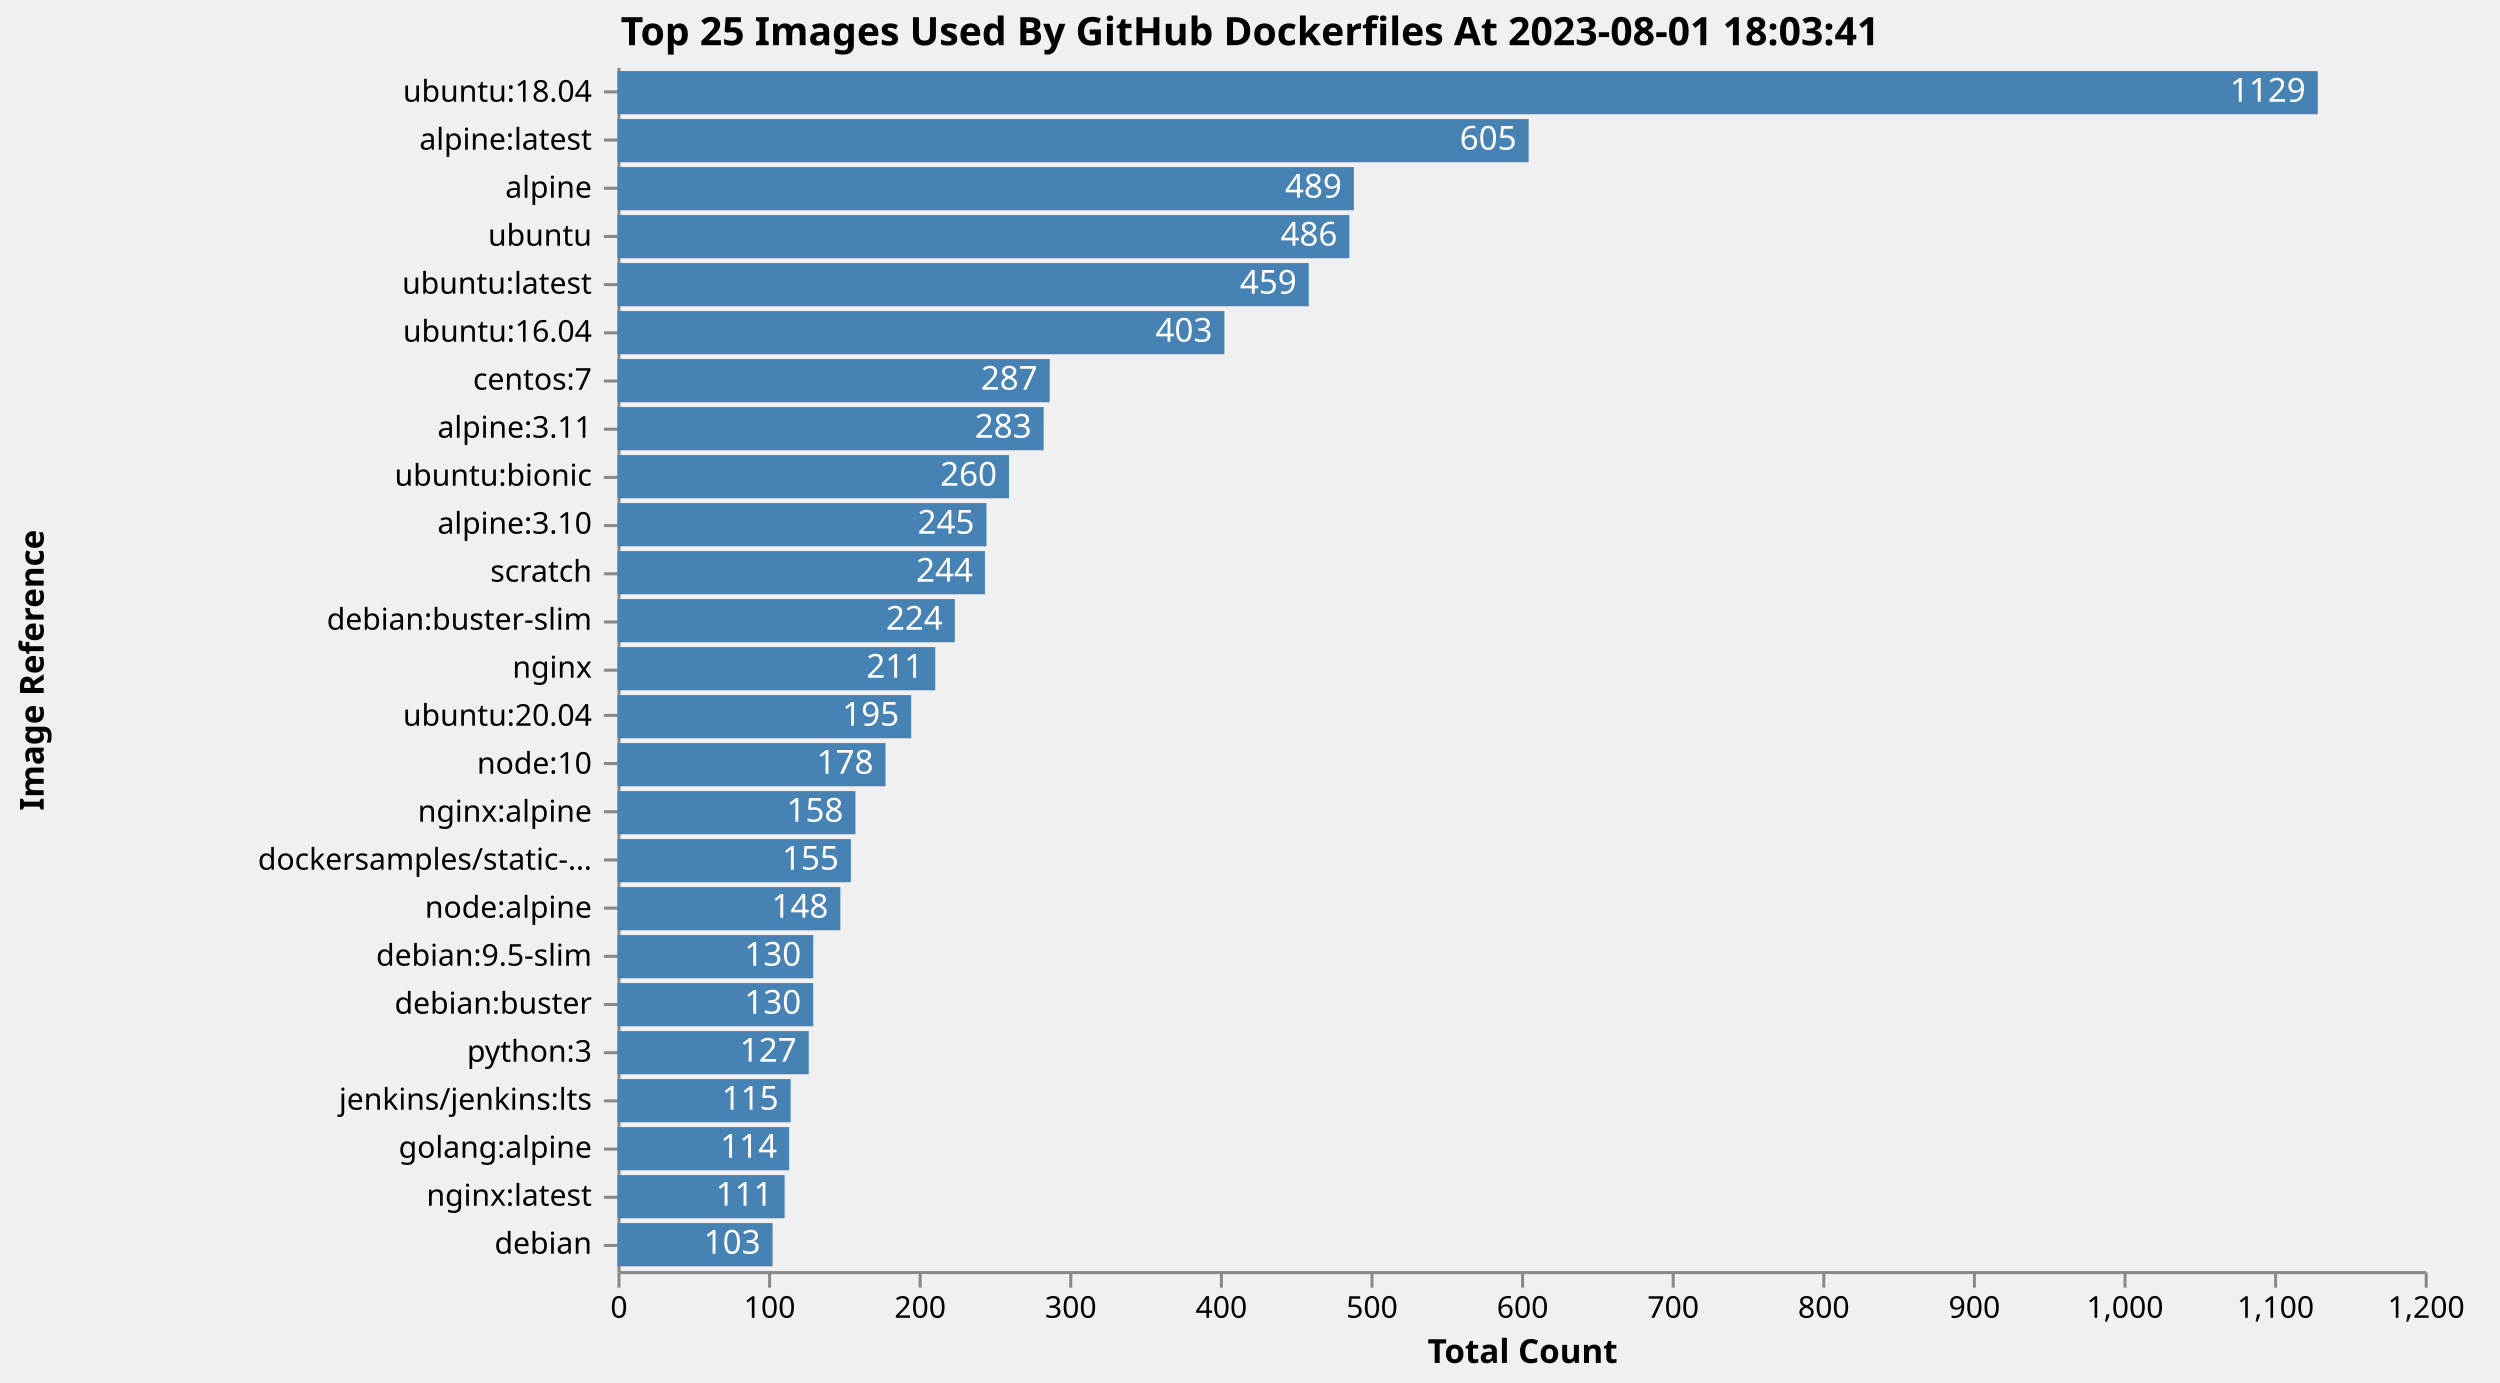
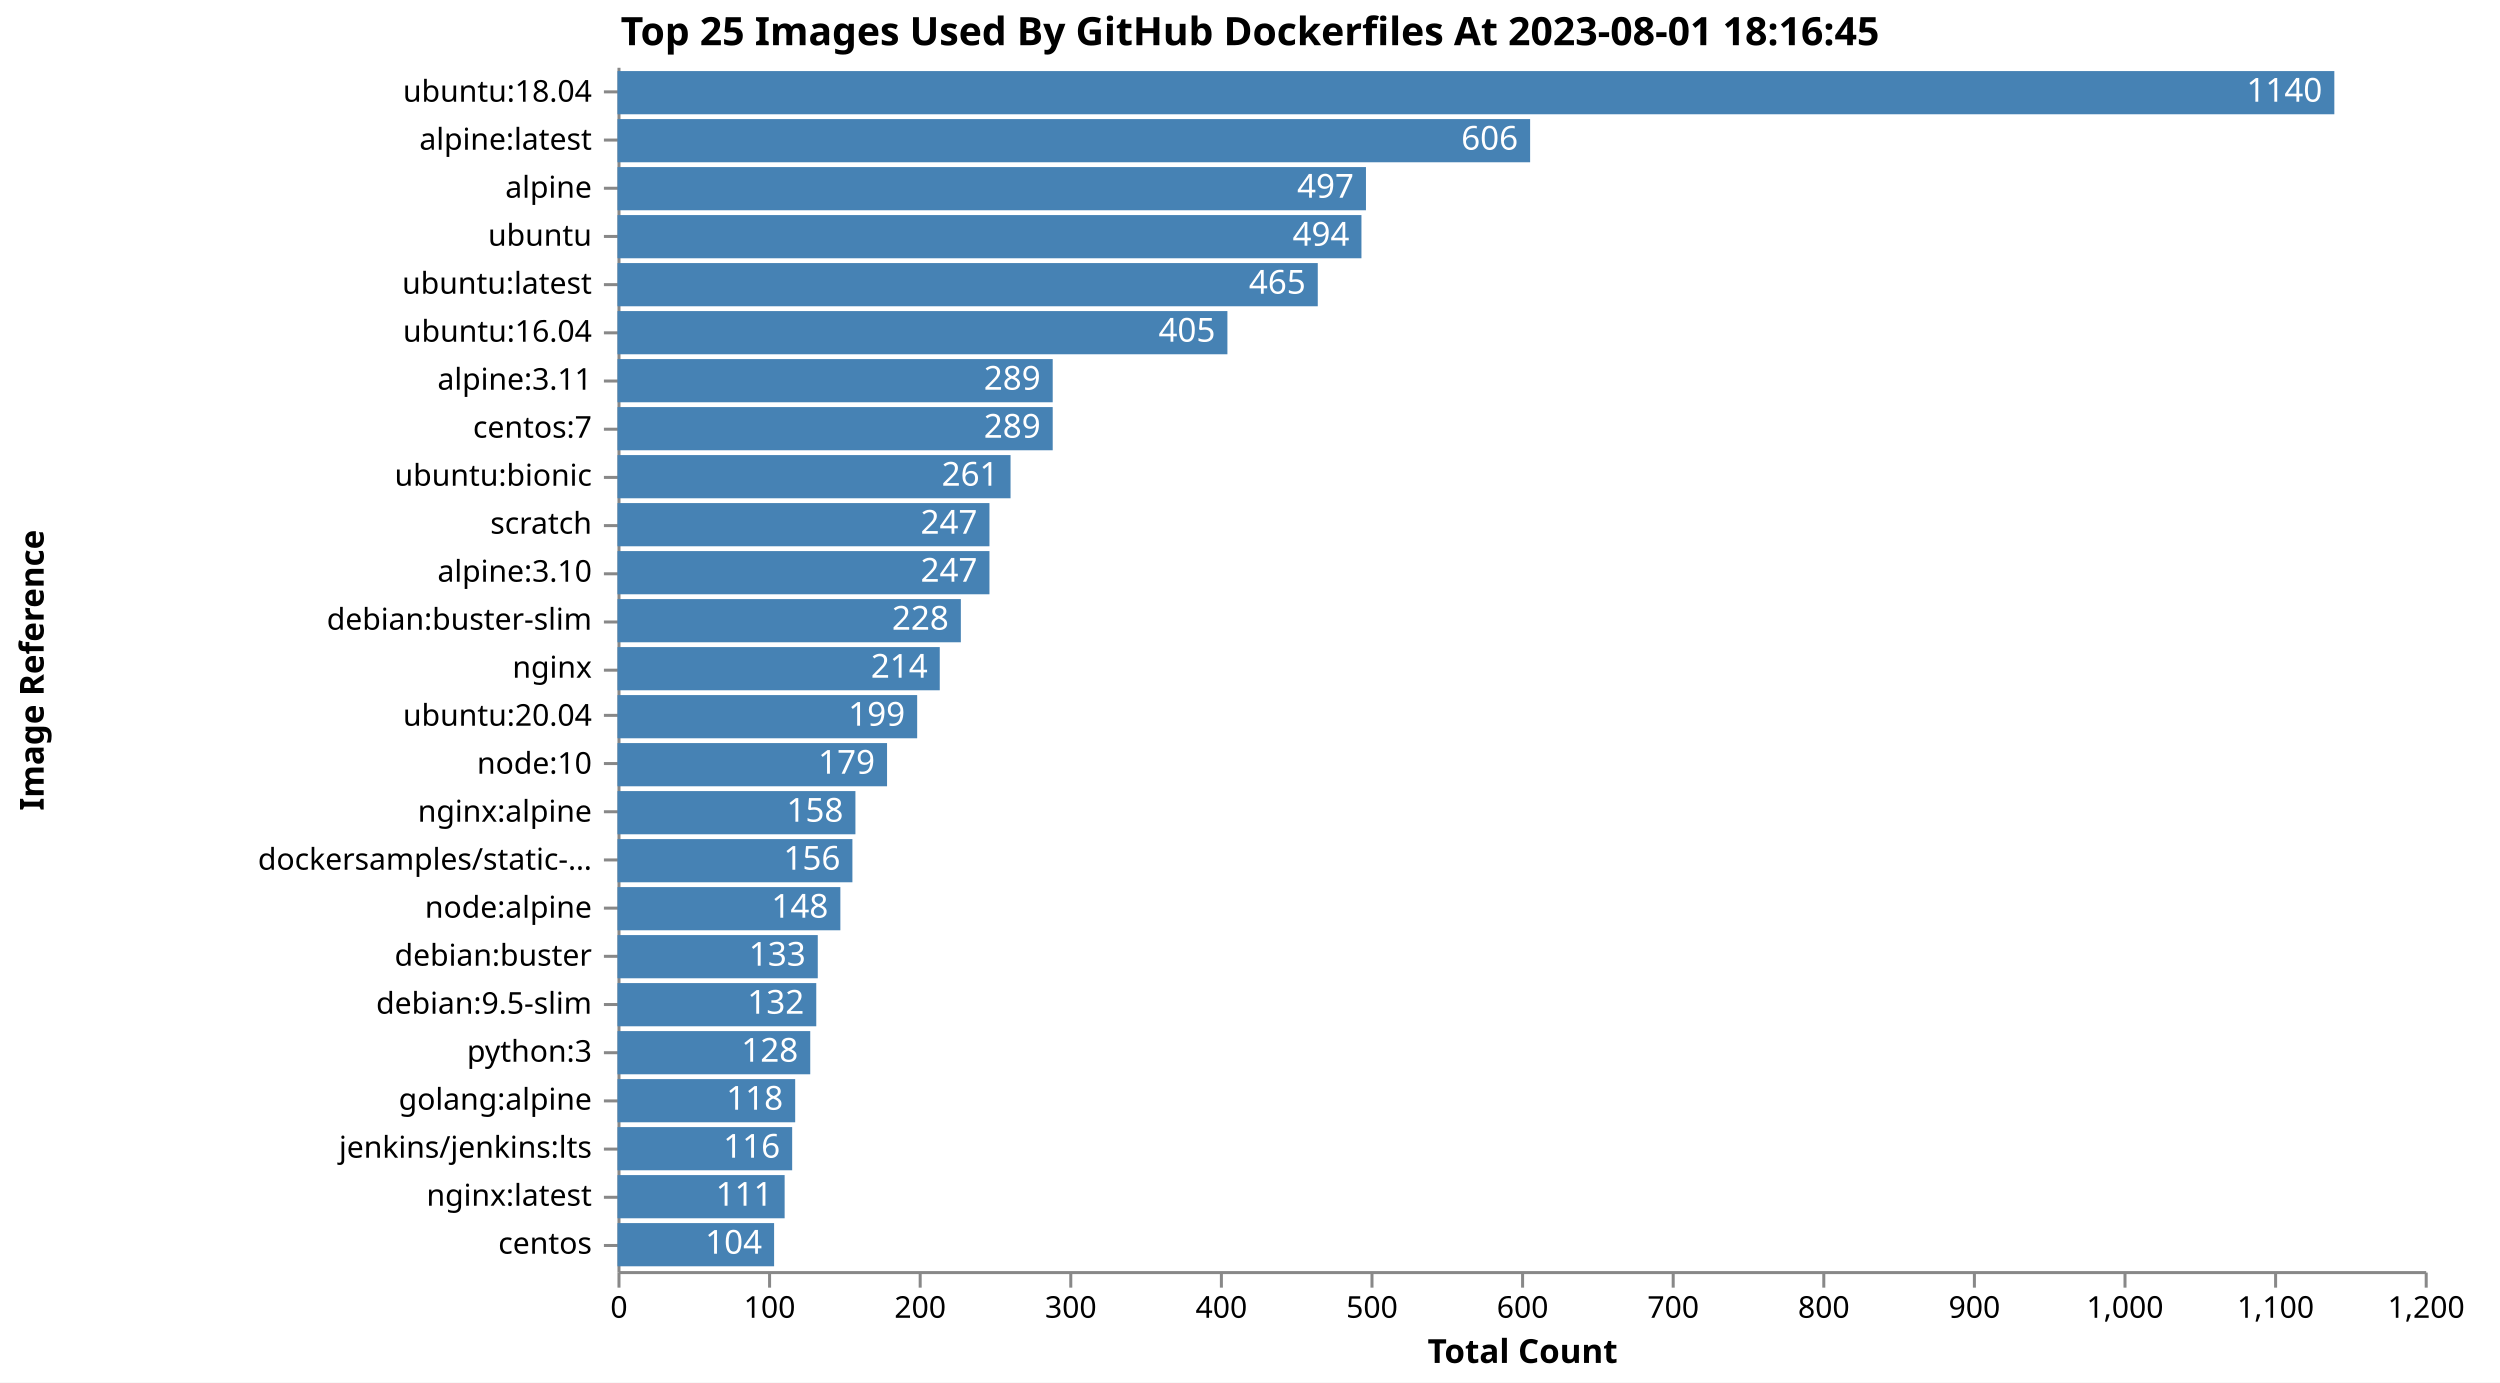
<svg xmlns="http://www.w3.org/2000/svg" version="1.1" class="marks" width="830" height="459" viewBox="0 0 830 459">
+   <rect width="830" height="459" fill="white" />
  <g fill="none" stroke-miterlimit="10" transform="translate(205,22)">
    <g class="mark-group role-frame root" role="graphics-object" aria-roledescription="group mark container">
      <g transform="translate(0,0)">
        <path class="background" aria-hidden="true" d="M0,0h600v400h-600Z" />
        <g>
-           <g class="mark-group role-axis" role="graphics-symbol" aria-roledescription="axis" aria-label="Y-axis titled 'Image Reference' for a discrete scale with 25 values: ubuntu:18.04, alpine:latest, alpine, ubuntu, ubuntu:latest, ending with debian">
+           <g class="mark-group role-axis" role="graphics-symbol" aria-roledescription="axis" aria-label="Y-axis titled 'Image Reference' for a discrete scale with 25 values: ubuntu:18.04, alpine:latest, alpine, ubuntu, ubuntu:latest, ending with centos">
            <g transform="translate(0.5,0.5)">
              <path class="background" aria-hidden="true" d="M0,0h0v0h0Z" pointer-events="none" />
              <g>
                <g class="mark-rule role-axis-tick" pointer-events="none">
                  <line transform="translate(0,8)" x2="-5" y2="0" stroke="#888" stroke-width="1" opacity="1" />
                  <line transform="translate(0,24)" x2="-5" y2="0" stroke="#888" stroke-width="1" opacity="1" />
                  <line transform="translate(0,40)" x2="-5" y2="0" stroke="#888" stroke-width="1" opacity="1" />
                  <line transform="translate(0,56)" x2="-5" y2="0" stroke="#888" stroke-width="1" opacity="1" />
                  <line transform="translate(0,72)" x2="-5" y2="0" stroke="#888" stroke-width="1" opacity="1" />
                  <line transform="translate(0,88)" x2="-5" y2="0" stroke="#888" stroke-width="1" opacity="1" />
                  <line transform="translate(0,104)" x2="-5" y2="0" stroke="#888" stroke-width="1" opacity="1" />
                  <line transform="translate(0,120)" x2="-5" y2="0" stroke="#888" stroke-width="1" opacity="1" />
                  <line transform="translate(0,136)" x2="-5" y2="0" stroke="#888" stroke-width="1" opacity="1" />
                  <line transform="translate(0,152)" x2="-5" y2="0" stroke="#888" stroke-width="1" opacity="1" />
                  <line transform="translate(0,168)" x2="-5" y2="0" stroke="#888" stroke-width="1" opacity="1" />
                  <line transform="translate(0,184)" x2="-5" y2="0" stroke="#888" stroke-width="1" opacity="1" />
                  <line transform="translate(0,200)" x2="-5" y2="0" stroke="#888" stroke-width="1" opacity="1" />
                  <line transform="translate(0,215)" x2="-5" y2="0" stroke="#888" stroke-width="1" opacity="1" />
                  <line transform="translate(0,231)" x2="-5" y2="0" stroke="#888" stroke-width="1" opacity="1" />
                  <line transform="translate(0,247)" x2="-5" y2="0" stroke="#888" stroke-width="1" opacity="1" />
                  <line transform="translate(0,263)" x2="-5" y2="0" stroke="#888" stroke-width="1" opacity="1" />
                  <line transform="translate(0,279)" x2="-5" y2="0" stroke="#888" stroke-width="1" opacity="1" />
                  <line transform="translate(0,295)" x2="-5" y2="0" stroke="#888" stroke-width="1" opacity="1" />
                  <line transform="translate(0,311)" x2="-5" y2="0" stroke="#888" stroke-width="1" opacity="1" />
                  <line transform="translate(0,327)" x2="-5" y2="0" stroke="#888" stroke-width="1" opacity="1" />
                  <line transform="translate(0,343)" x2="-5" y2="0" stroke="#888" stroke-width="1" opacity="1" />
                  <line transform="translate(0,359)" x2="-5" y2="0" stroke="#888" stroke-width="1" opacity="1" />
                  <line transform="translate(0,375)" x2="-5" y2="0" stroke="#888" stroke-width="1" opacity="1" />
                  <line transform="translate(0,391)" x2="-5" y2="0" stroke="#888" stroke-width="1" opacity="1" />
                </g>
                <g class="mark-text role-axis-label" pointer-events="none">
                  <text text-anchor="end" transform="translate(-9,11.26494)" font-family="sans-serif" font-size="10px" fill="#000" opacity="1">ubuntu:18.04</text>
                  <text text-anchor="end" transform="translate(-9,27.2012)" font-family="sans-serif" font-size="10px" fill="#000" opacity="1">alpine:latest</text>
                  <text text-anchor="end" transform="translate(-9,43.13745)" font-family="sans-serif" font-size="10px" fill="#000" opacity="1">alpine</text>
                  <text text-anchor="end" transform="translate(-9,59.07371)" font-family="sans-serif" font-size="10px" fill="#000" opacity="1">ubuntu</text>
                  <text text-anchor="end" transform="translate(-9,75.00996)" font-family="sans-serif" font-size="10px" fill="#000" opacity="1">ubuntu:latest</text>
                  <text text-anchor="end" transform="translate(-9,90.94622)" font-family="sans-serif" font-size="10px" fill="#000" opacity="1">ubuntu:16.04</text>
-                   <text text-anchor="end" transform="translate(-9,106.8825)" font-family="sans-serif" font-size="10px" fill="#000" opacity="1">centos:7</text>
-                   <text text-anchor="end" transform="translate(-9,122.8187)" font-family="sans-serif" font-size="10px" fill="#000" opacity="1">alpine:3.11</text>
+                   <text text-anchor="end" transform="translate(-9,106.8825)" font-family="sans-serif" font-size="10px" fill="#000" opacity="1">alpine:3.11</text>
+                   <text text-anchor="end" transform="translate(-9,122.8187)" font-family="sans-serif" font-size="10px" fill="#000" opacity="1">centos:7</text>
                  <text text-anchor="end" transform="translate(-9,138.755)" font-family="sans-serif" font-size="10px" fill="#000" opacity="1">ubuntu:bionic</text>
-                   <text text-anchor="end" transform="translate(-9,154.6912)" font-family="sans-serif" font-size="10px" fill="#000" opacity="1">alpine:3.10</text>
-                   <text text-anchor="end" transform="translate(-9,170.6275)" font-family="sans-serif" font-size="10px" fill="#000" opacity="1">scratch</text>
+                   <text text-anchor="end" transform="translate(-9,154.6912)" font-family="sans-serif" font-size="10px" fill="#000" opacity="1">scratch</text>
+                   <text text-anchor="end" transform="translate(-9,170.6275)" font-family="sans-serif" font-size="10px" fill="#000" opacity="1">alpine:3.10</text>
                  <text text-anchor="end" transform="translate(-9,186.5637)" font-family="sans-serif" font-size="10px" fill="#000" opacity="1">debian:buster-slim</text>
                  <text text-anchor="end" transform="translate(-9,202.5)" font-family="sans-serif" font-size="10px" fill="#000" opacity="1">nginx</text>
                  <text text-anchor="end" transform="translate(-9,218.4363)" font-family="sans-serif" font-size="10px" fill="#000" opacity="1">ubuntu:20.04</text>
                  <text text-anchor="end" transform="translate(-9,234.3725)" font-family="sans-serif" font-size="10px" fill="#000" opacity="1">node:10</text>
                  <text text-anchor="end" transform="translate(-9,250.3088)" font-family="sans-serif" font-size="10px" fill="#000" opacity="1">nginx:alpine</text>
                  <text text-anchor="end" transform="translate(-9,266.245)" font-family="sans-serif" font-size="10px" fill="#000" opacity="1">dockersamples/static-…</text>
                  <text text-anchor="end" transform="translate(-9,282.1813)" font-family="sans-serif" font-size="10px" fill="#000" opacity="1">node:alpine</text>
-                   <text text-anchor="end" transform="translate(-9,298.1175)" font-family="sans-serif" font-size="10px" fill="#000" opacity="1">debian:9.5-slim</text>
-                   <text text-anchor="end" transform="translate(-9,314.0538)" font-family="sans-serif" font-size="10px" fill="#000" opacity="1">debian:buster</text>
+                   <text text-anchor="end" transform="translate(-9,298.1175)" font-family="sans-serif" font-size="10px" fill="#000" opacity="1">debian:buster</text>
+                   <text text-anchor="end" transform="translate(-9,314.0538)" font-family="sans-serif" font-size="10px" fill="#000" opacity="1">debian:9.5-slim</text>
                  <text text-anchor="end" transform="translate(-9,329.99)" font-family="sans-serif" font-size="10px" fill="#000" opacity="1">python:3</text>
-                   <text text-anchor="end" transform="translate(-9,345.9263)" font-family="sans-serif" font-size="10px" fill="#000" opacity="1">jenkins/jenkins:lts</text>
-                   <text text-anchor="end" transform="translate(-9,361.8625)" font-family="sans-serif" font-size="10px" fill="#000" opacity="1">golang:alpine</text>
+                   <text text-anchor="end" transform="translate(-9,345.9263)" font-family="sans-serif" font-size="10px" fill="#000" opacity="1">golang:alpine</text>
+                   <text text-anchor="end" transform="translate(-9,361.8625)" font-family="sans-serif" font-size="10px" fill="#000" opacity="1">jenkins/jenkins:lts</text>
                  <text text-anchor="end" transform="translate(-9,377.7988)" font-family="sans-serif" font-size="10px" fill="#000" opacity="1">nginx:latest</text>
-                   <text text-anchor="end" transform="translate(-9,393.7351)" font-family="sans-serif" font-size="10px" fill="#000" opacity="1">debian</text>
+                   <text text-anchor="end" transform="translate(-9,393.7351)" font-family="sans-serif" font-size="10px" fill="#000" opacity="1">centos</text>
                </g>
                <g class="mark-rule role-axis-domain" pointer-events="none">
                  <line transform="translate(0,0)" x2="0" y2="400" stroke="#888" stroke-width="1" opacity="1" />
                </g>
                <g class="mark-text role-axis-title" pointer-events="none">
                  <text text-anchor="middle" transform="translate(-189,200) rotate(-90) translate(0,-2)" font-family="sans-serif" font-size="11px" font-weight="bold" fill="#000" opacity="1">Image Reference</text>
                </g>
              </g>
              <path class="foreground" aria-hidden="true" d="" pointer-events="none" display="none" />
            </g>
          </g>
          <g class="mark-group role-axis" role="graphics-symbol" aria-roledescription="axis" aria-label="X-axis titled 'Total Count' for a linear scale with values from 0 to 1,200">
            <g transform="translate(0.5,400.5)">
              <path class="background" aria-hidden="true" d="M0,0h0v0h0Z" pointer-events="none" />
              <g>
                <g class="mark-rule role-axis-tick" pointer-events="none">
                  <line transform="translate(0,0)" x2="0" y2="5" stroke="#888" stroke-width="1" opacity="1" />
                  <line transform="translate(50,0)" x2="0" y2="5" stroke="#888" stroke-width="1" opacity="1" />
                  <line transform="translate(100,0)" x2="0" y2="5" stroke="#888" stroke-width="1" opacity="1" />
                  <line transform="translate(150,0)" x2="0" y2="5" stroke="#888" stroke-width="1" opacity="1" />
                  <line transform="translate(200,0)" x2="0" y2="5" stroke="#888" stroke-width="1" opacity="1" />
                  <line transform="translate(250,0)" x2="0" y2="5" stroke="#888" stroke-width="1" opacity="1" />
                  <line transform="translate(300,0)" x2="0" y2="5" stroke="#888" stroke-width="1" opacity="1" />
                  <line transform="translate(350,0)" x2="0" y2="5" stroke="#888" stroke-width="1" opacity="1" />
                  <line transform="translate(400,0)" x2="0" y2="5" stroke="#888" stroke-width="1" opacity="1" />
                  <line transform="translate(450,0)" x2="0" y2="5" stroke="#888" stroke-width="1" opacity="1" />
                  <line transform="translate(500,0)" x2="0" y2="5" stroke="#888" stroke-width="1" opacity="1" />
                  <line transform="translate(550,0)" x2="0" y2="5" stroke="#888" stroke-width="1" opacity="1" />
                  <line transform="translate(600,0)" x2="0" y2="5" stroke="#888" stroke-width="1" opacity="1" />
                </g>
                <g class="mark-text role-axis-label" pointer-events="none">
                  <text text-anchor="middle" transform="translate(0,15)" font-family="sans-serif" font-size="10px" fill="#000" opacity="1">0</text>
                  <text text-anchor="middle" transform="translate(50,15)" font-family="sans-serif" font-size="10px" fill="#000" opacity="1">100</text>
                  <text text-anchor="middle" transform="translate(100,15)" font-family="sans-serif" font-size="10px" fill="#000" opacity="1">200</text>
                  <text text-anchor="middle" transform="translate(150,15)" font-family="sans-serif" font-size="10px" fill="#000" opacity="1">300</text>
                  <text text-anchor="middle" transform="translate(200,15)" font-family="sans-serif" font-size="10px" fill="#000" opacity="1">400</text>
                  <text text-anchor="middle" transform="translate(250,15)" font-family="sans-serif" font-size="10px" fill="#000" opacity="1">500</text>
                  <text text-anchor="middle" transform="translate(300,15)" font-family="sans-serif" font-size="10px" fill="#000" opacity="1">600</text>
                  <text text-anchor="middle" transform="translate(350,15)" font-family="sans-serif" font-size="10px" fill="#000" opacity="1">700</text>
                  <text text-anchor="middle" transform="translate(400,15)" font-family="sans-serif" font-size="10px" fill="#000" opacity="1">800</text>
                  <text text-anchor="middle" transform="translate(450,15)" font-family="sans-serif" font-size="10px" fill="#000" opacity="1">900</text>
                  <text text-anchor="middle" transform="translate(500,15)" font-family="sans-serif" font-size="10px" fill="#000" opacity="1">1,000</text>
                  <text text-anchor="middle" transform="translate(550,15)" font-family="sans-serif" font-size="10px" fill="#000" opacity="1">1,100</text>
                  <text text-anchor="middle" transform="translate(600,15)" font-family="sans-serif" font-size="10px" fill="#000" opacity="1">1,200</text>
                </g>
                <g class="mark-rule role-axis-domain" pointer-events="none">
                  <line transform="translate(0,0)" x2="600" y2="0" stroke="#888" stroke-width="1" opacity="1" />
                </g>
                <g class="mark-text role-axis-title" pointer-events="none">
                  <text text-anchor="middle" transform="translate(300,30)" font-family="sans-serif" font-size="11px" font-weight="bold" fill="#000" opacity="1">Total Count</text>
                </g>
              </g>
              <path class="foreground" aria-hidden="true" d="" pointer-events="none" display="none" />
            </g>
          </g>
          <g class="mark-rect role-mark" role="graphics-symbol" aria-roledescription="rect mark container">
-             <path d="M0,1.594h564.5v14.343h-564.5Z" fill="steelblue" />
-             <path d="M0,17.53h302.5v14.343h-302.5Z" fill="steelblue" />
-             <path d="M0,33.466h244.5v14.343h-244.5Z" fill="steelblue" />
-             <path d="M0,49.402h243v14.343h-243Z" fill="steelblue" />
-             <path d="M0,65.339h229.5v14.343h-229.5Z" fill="steelblue" />
-             <path d="M0,81.275h201.5v14.343h-201.5Z" fill="steelblue" />
-             <path d="M0,97.211h143.5v14.343h-143.5Z" fill="steelblue" />
-             <path d="M0,113.147h141.5v14.343h-141.5Z" fill="steelblue" />
-             <path d="M0,129.084h130v14.343h-130Z" fill="steelblue" />
-             <path d="M0,145.02h122.5v14.343h-122.5Z" fill="steelblue" />
-             <path d="M0,160.956h122v14.343h-122Z" fill="steelblue" />
-             <path d="M0,176.892h112v14.343h-112Z" fill="steelblue" />
-             <path d="M0,192.829h105.5v14.343h-105.5Z" fill="steelblue" />
-             <path d="M0,208.765h97.5v14.343h-97.5Z" fill="steelblue" />
-             <path d="M0,224.701h89v14.343h-89Z" fill="steelblue" />
+             <path d="M0,1.594h570v14.343h-570Z" fill="steelblue" />
+             <path d="M0,17.53h303v14.343h-303Z" fill="steelblue" />
+             <path d="M0,33.466h248.5v14.343h-248.5Z" fill="steelblue" />
+             <path d="M0,49.402h247v14.343h-247Z" fill="steelblue" />
+             <path d="M0,65.339h232.5v14.343h-232.5Z" fill="steelblue" />
+             <path d="M0,81.275h202.5v14.343h-202.5Z" fill="steelblue" />
+             <path d="M0,97.211h144.5v14.343h-144.5Z" fill="steelblue" />
+             <path d="M0,113.147h144.5v14.343h-144.5Z" fill="steelblue" />
+             <path d="M0,129.084h130.5v14.343h-130.5Z" fill="steelblue" />
+             <path d="M0,145.02h123.5v14.343h-123.5Z" fill="steelblue" />
+             <path d="M0,160.956h123.5v14.343h-123.5Z" fill="steelblue" />
+             <path d="M0,176.892h114v14.343h-114Z" fill="steelblue" />
+             <path d="M0,192.829h107v14.343h-107Z" fill="steelblue" />
+             <path d="M0,208.765h99.5v14.343h-99.5Z" fill="steelblue" />
+             <path d="M0,224.701h89.5v14.343h-89.5Z" fill="steelblue" />
            <path d="M0,240.637h79v14.343h-79Z" fill="steelblue" />
-             <path d="M0,256.574h77.5v14.343h-77.5Z" fill="steelblue" />
+             <path d="M0,256.574h78v14.343h-78Z" fill="steelblue" />
            <path d="M0,272.51h74v14.343h-74Z" fill="steelblue" />
-             <path d="M0,288.446h65v14.343h-65Z" fill="steelblue" />
-             <path d="M0,304.382h65v14.343h-65Z" fill="steelblue" />
-             <path d="M0,320.319h63.5v14.343h-63.5Z" fill="steelblue" />
-             <path d="M0,336.255h57.5v14.343h-57.5Z" fill="steelblue" />
-             <path d="M0,352.191h57v14.343h-57Z" fill="steelblue" />
+             <path d="M0,288.446h66.5v14.343h-66.5Z" fill="steelblue" />
+             <path d="M0,304.382h66v14.343h-66Z" fill="steelblue" />
+             <path d="M0,320.319h64v14.343h-64Z" fill="steelblue" />
+             <path d="M0,336.255h59v14.343h-59Z" fill="steelblue" />
+             <path d="M0,352.191h58v14.343h-58Z" fill="steelblue" />
            <path d="M0,368.127h55.5v14.343h-55.5Z" fill="steelblue" />
-             <path d="M0,384.064h51.5v14.343h-51.5Z" fill="steelblue" />
+             <path d="M0,384.064h52v14.343h-52Z" fill="steelblue" />
          </g>
          <g class="mark-text role-mark" role="graphics-object" aria-roledescription="text mark container">
-             <text text-anchor="end" transform="translate(560.5,11.76494)" font-family="sans-serif" font-size="11px" fill="white">1129</text>
-             <text text-anchor="end" transform="translate(298.5,27.7012)" font-family="sans-serif" font-size="11px" fill="white">605</text>
-             <text text-anchor="end" transform="translate(240.5,43.63745)" font-family="sans-serif" font-size="11px" fill="white">489</text>
-             <text text-anchor="end" transform="translate(239,59.57371)" font-family="sans-serif" font-size="11px" fill="white">486</text>
-             <text text-anchor="end" transform="translate(225.5,75.50996)" font-family="sans-serif" font-size="11px" fill="white">459</text>
-             <text text-anchor="end" transform="translate(197.5,91.44622)" font-family="sans-serif" font-size="11px" fill="white">403</text>
-             <text text-anchor="end" transform="translate(139.5,107.3825)" font-family="sans-serif" font-size="11px" fill="white">287</text>
-             <text text-anchor="end" transform="translate(137.5,123.3187)" font-family="sans-serif" font-size="11px" fill="white">283</text>
-             <text text-anchor="end" transform="translate(126,139.255)" font-family="sans-serif" font-size="11px" fill="white">260</text>
-             <text text-anchor="end" transform="translate(118.5,155.1912)" font-family="sans-serif" font-size="11px" fill="white">245</text>
-             <text text-anchor="end" transform="translate(118,171.1275)" font-family="sans-serif" font-size="11px" fill="white">244</text>
-             <text text-anchor="end" transform="translate(108,187.0637)" font-family="sans-serif" font-size="11px" fill="white">224</text>
-             <text text-anchor="end" transform="translate(101.5,203)" font-family="sans-serif" font-size="11px" fill="white">211</text>
-             <text text-anchor="end" transform="translate(93.5,218.9363)" font-family="sans-serif" font-size="11px" fill="white">195</text>
-             <text text-anchor="end" transform="translate(85,234.8725)" font-family="sans-serif" font-size="11px" fill="white">178</text>
+             <text text-anchor="end" transform="translate(566,11.76494)" font-family="sans-serif" font-size="11px" fill="white">1140</text>
+             <text text-anchor="end" transform="translate(299,27.7012)" font-family="sans-serif" font-size="11px" fill="white">606</text>
+             <text text-anchor="end" transform="translate(244.5,43.63745)" font-family="sans-serif" font-size="11px" fill="white">497</text>
+             <text text-anchor="end" transform="translate(243,59.57371)" font-family="sans-serif" font-size="11px" fill="white">494</text>
+             <text text-anchor="end" transform="translate(228.5,75.50996)" font-family="sans-serif" font-size="11px" fill="white">465</text>
+             <text text-anchor="end" transform="translate(198.5,91.44622)" font-family="sans-serif" font-size="11px" fill="white">405</text>
+             <text text-anchor="end" transform="translate(140.5,107.3825)" font-family="sans-serif" font-size="11px" fill="white">289</text>
+             <text text-anchor="end" transform="translate(140.5,123.3187)" font-family="sans-serif" font-size="11px" fill="white">289</text>
+             <text text-anchor="end" transform="translate(126.5,139.255)" font-family="sans-serif" font-size="11px" fill="white">261</text>
+             <text text-anchor="end" transform="translate(119.5,155.1912)" font-family="sans-serif" font-size="11px" fill="white">247</text>
+             <text text-anchor="end" transform="translate(119.5,171.1275)" font-family="sans-serif" font-size="11px" fill="white">247</text>
+             <text text-anchor="end" transform="translate(110,187.0637)" font-family="sans-serif" font-size="11px" fill="white">228</text>
+             <text text-anchor="end" transform="translate(103,203)" font-family="sans-serif" font-size="11px" fill="white">214</text>
+             <text text-anchor="end" transform="translate(95.5,218.9363)" font-family="sans-serif" font-size="11px" fill="white">199</text>
+             <text text-anchor="end" transform="translate(85.5,234.8725)" font-family="sans-serif" font-size="11px" fill="white">179</text>
            <text text-anchor="end" transform="translate(75,250.8088)" font-family="sans-serif" font-size="11px" fill="white">158</text>
-             <text text-anchor="end" transform="translate(73.5,266.745)" font-family="sans-serif" font-size="11px" fill="white">155</text>
+             <text text-anchor="end" transform="translate(74,266.745)" font-family="sans-serif" font-size="11px" fill="white">156</text>
            <text text-anchor="end" transform="translate(70,282.6813)" font-family="sans-serif" font-size="11px" fill="white">148</text>
-             <text text-anchor="end" transform="translate(61,298.6175)" font-family="sans-serif" font-size="11px" fill="white">130</text>
-             <text text-anchor="end" transform="translate(61,314.5538)" font-family="sans-serif" font-size="11px" fill="white">130</text>
-             <text text-anchor="end" transform="translate(59.5,330.49)" font-family="sans-serif" font-size="11px" fill="white">127</text>
-             <text text-anchor="end" transform="translate(53.5,346.4263)" font-family="sans-serif" font-size="11px" fill="white">115</text>
-             <text text-anchor="end" transform="translate(53,362.3625)" font-family="sans-serif" font-size="11px" fill="white">114</text>
+             <text text-anchor="end" transform="translate(62.5,298.6175)" font-family="sans-serif" font-size="11px" fill="white">133</text>
+             <text text-anchor="end" transform="translate(62,314.5538)" font-family="sans-serif" font-size="11px" fill="white">132</text>
+             <text text-anchor="end" transform="translate(60,330.49)" font-family="sans-serif" font-size="11px" fill="white">128</text>
+             <text text-anchor="end" transform="translate(55,346.4263)" font-family="sans-serif" font-size="11px" fill="white">118</text>
+             <text text-anchor="end" transform="translate(54,362.3625)" font-family="sans-serif" font-size="11px" fill="white">116</text>
            <text text-anchor="end" transform="translate(51.5,378.2988)" font-family="sans-serif" font-size="11px" fill="white">111</text>
-             <text text-anchor="end" transform="translate(47.5,394.2351)" font-family="sans-serif" font-size="11px" fill="white">103</text>
+             <text text-anchor="end" transform="translate(48,394.2351)" font-family="sans-serif" font-size="11px" fill="white">104</text>
          </g>
          <g class="mark-group role-title">
            <g transform="translate(210,-17)">
              <path class="background" aria-hidden="true" d="M0,0h0v0h0Z" pointer-events="none" />
              <g>
-                 <g class="mark-text role-title-text" role="graphics-symbol" aria-roledescription="title" aria-label="Title text 'Top 25 Images Used By GitHub Dockerfiles At 2023-08-01 18:03:41'" pointer-events="none">
-                   <text text-anchor="middle" transform="translate(0,10)" font-family="sans-serif" font-size="13px" font-weight="bold" fill="#000" opacity="1">Top 25 Images Used By GitHub Dockerfiles At 2023-08-01 18:03:41</text>
+                 <g class="mark-text role-title-text" role="graphics-symbol" aria-roledescription="title" aria-label="Title text 'Top 25 Images Used By GitHub Dockerfiles At 2023-08-01 18:16:45'" pointer-events="none">
+                   <text text-anchor="middle" transform="translate(0,10)" font-family="sans-serif" font-size="13px" font-weight="bold" fill="#000" opacity="1">Top 25 Images Used By GitHub Dockerfiles At 2023-08-01 18:16:45</text>
                </g>
              </g>
              <path class="foreground" aria-hidden="true" d="" pointer-events="none" display="none" />
            </g>
          </g>
        </g>
        <path class="foreground" aria-hidden="true" d="" display="none" />
      </g>
    </g>
  </g>
</svg>
